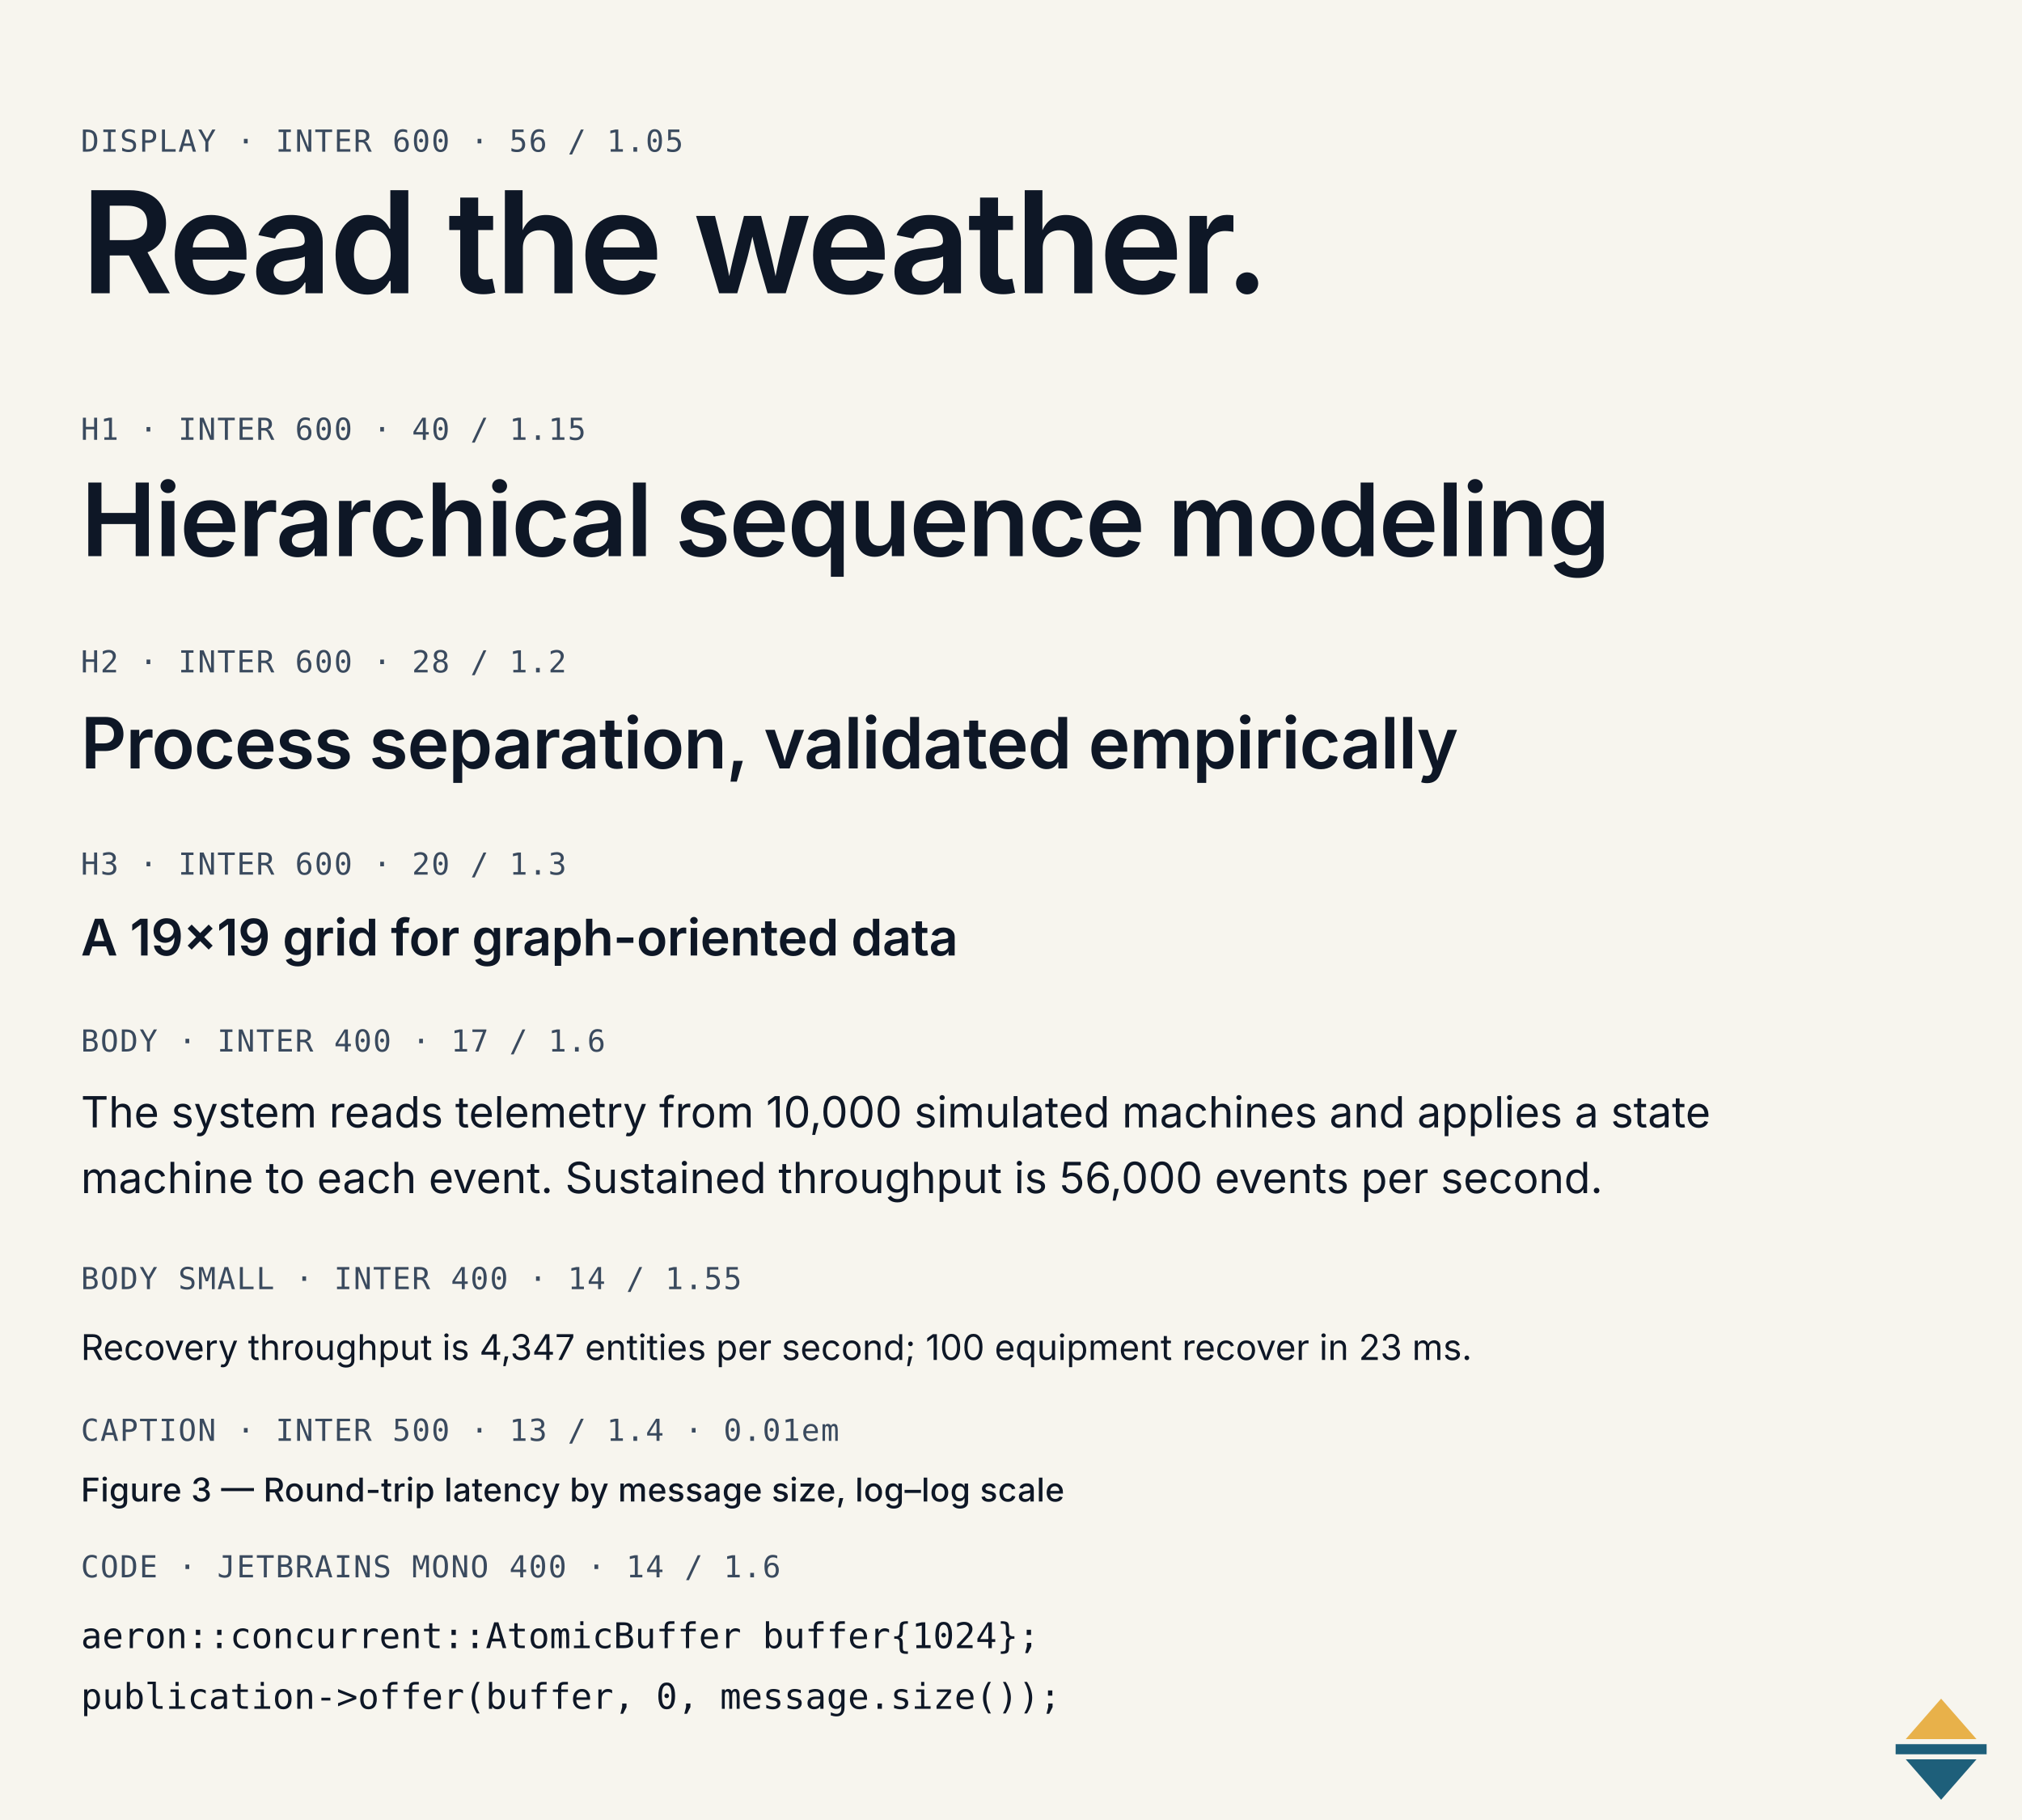
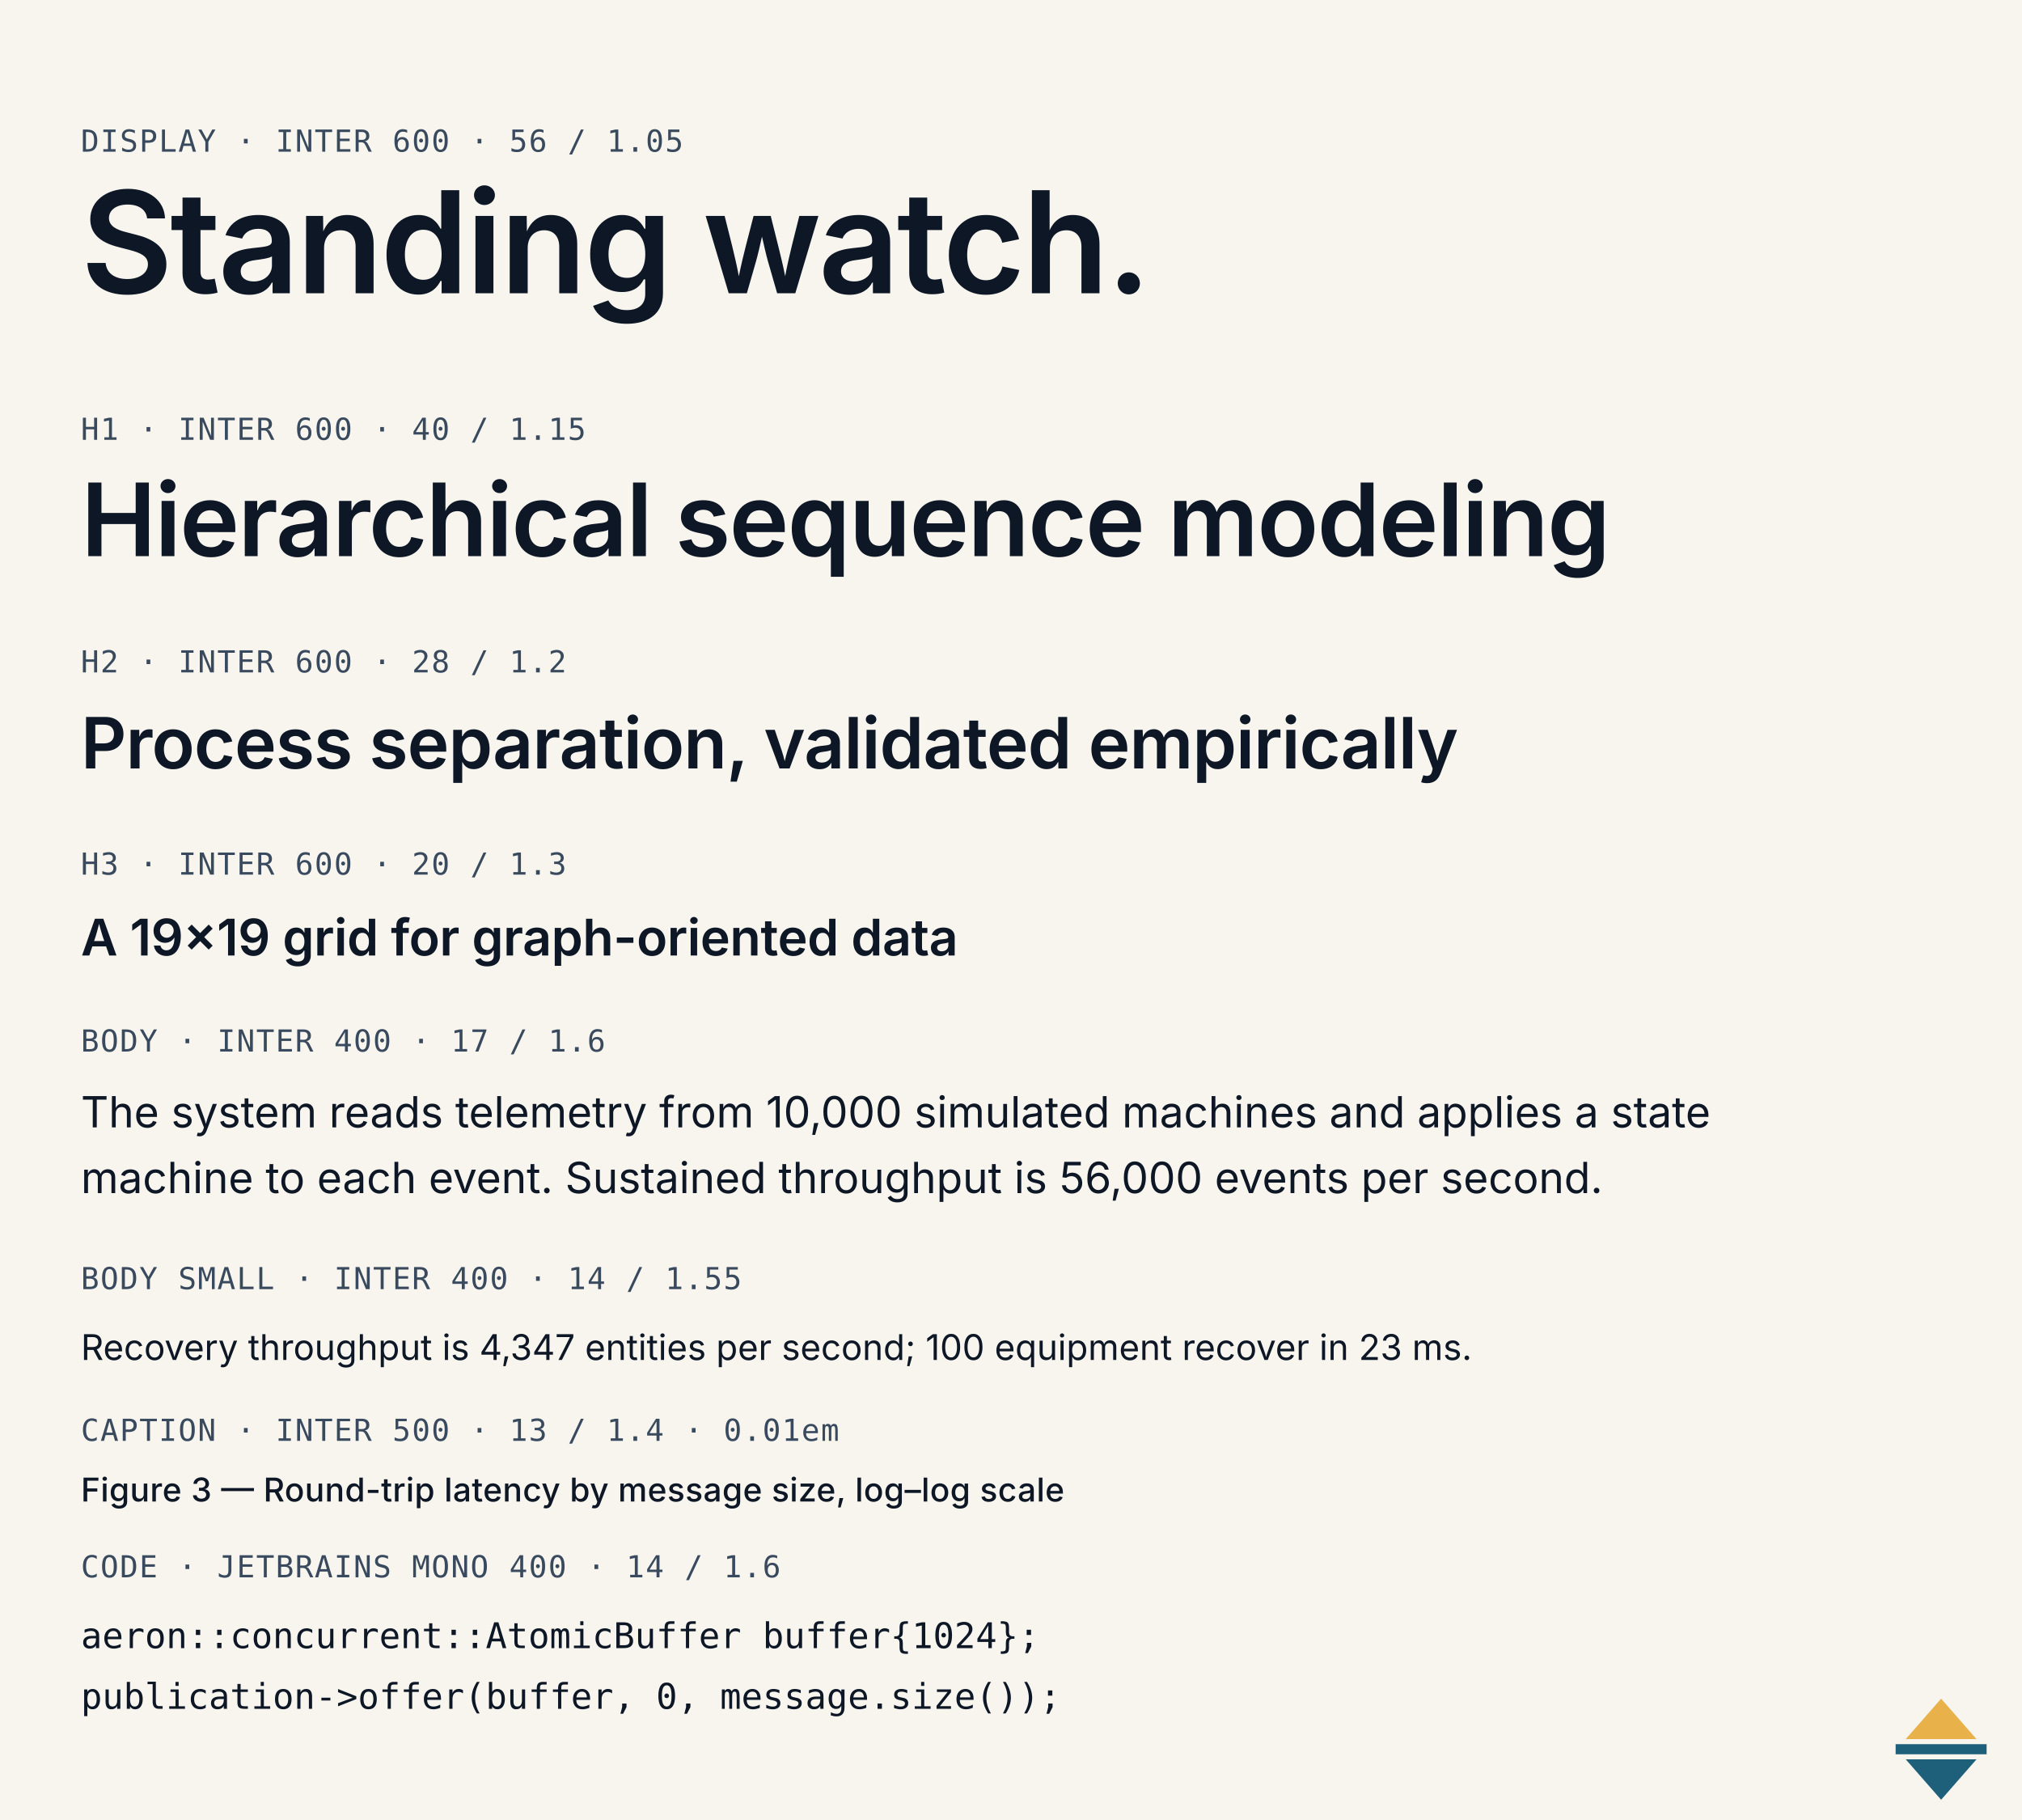
<svg xmlns="http://www.w3.org/2000/svg" viewBox="0 0 800 720" width="800" height="720" role="img" aria-label="weathership type specimens">
  <style>
    .label { font-family: 'JetBrains Mono', ui-monospace, SFMono-Regular, Menlo, Consolas, monospace; font-size: 12px; fill: #3A4A5E; letter-spacing: 0.04em; }
    .sans { font-family: Inter, 'Inter Fallback', ui-sans-serif, system-ui, -apple-system, 'Segoe UI', Roboto, sans-serif; fill: #0E1726; }
    .mono { font-family: 'JetBrains Mono', ui-monospace, SFMono-Regular, Menlo, Consolas, monospace; fill: #0E1726; }
  </style>
  <rect width="800" height="720" fill="#F7F5EE" />
  <text x="32" y="60" class="label">DISPLAY · INTER 600 · 56 / 1.05</text>
-   <text x="32" y="116" class="sans" font-size="56" font-weight="600" letter-spacing="-1.1">Read the weather.</text>
+   <text x="32" y="116" class="sans" font-size="56" font-weight="600" letter-spacing="-1.1">Standing watch.</text>
  <text x="32" y="174" class="label">H1 · INTER 600 · 40 / 1.15</text>
  <text x="32" y="220" class="sans" font-size="40" font-weight="600" letter-spacing="-0.6">Hierarchical sequence modeling</text>
  <text x="32" y="266" class="label">H2 · INTER 600 · 28 / 1.2</text>
  <text x="32" y="304" class="sans" font-size="28" font-weight="600" letter-spacing="-0.28">Process separation, validated empirically</text>
  <text x="32" y="346" class="label">H3 · INTER 600 · 20 / 1.3</text>
  <text x="32" y="378" class="sans" font-size="20" font-weight="600" letter-spacing="-0.1">A 19×19 grid for graph-oriented data</text>
  <text x="32" y="416" class="label">BODY · INTER 400 · 17 / 1.6</text>
  <text x="32" y="446" class="sans" font-size="17" font-weight="400">The system reads telemetry from 10,000 simulated machines and applies a state</text>
  <text x="32" y="472" class="sans" font-size="17" font-weight="400">machine to each event. Sustained throughput is 56,000 events per second.</text>
  <text x="32" y="510" class="label">BODY SMALL · INTER 400 · 14 / 1.55</text>
  <text x="32" y="538" class="sans" font-size="14" font-weight="400">Recovery throughput is 4,347 entities per second; 100 equipment recover in 23 ms.</text>
  <text x="32" y="570" class="label">CAPTION · INTER 500 · 13 / 1.4 · 0.01em</text>
  <text x="32" y="594" class="sans" font-size="13" font-weight="500" letter-spacing="0.13">Figure 3 — Round-trip latency by message size, log–log scale</text>
  <text x="32" y="624" class="label">CODE · JETBRAINS MONO 400 · 14 / 1.6</text>
  <text x="32" y="652" class="mono" font-size="14" font-weight="400">aeron::concurrent::AtomicBuffer buffer{1024};</text>
  <text x="32" y="676" class="mono" font-size="14" font-weight="400">publication-&gt;offer(buffer, 0, message.size());</text>
  <g transform="translate(744, 668) scale(2)">
    <polygon points="12,2 19,10 5,10" fill="#E8B14A" />
    <rect x="3" y="11" width="18" height="2" fill="#1E5F7A" />
    <polygon points="5,14 19,14 12,22" fill="#1E5F7A" />
  </g>
</svg>
